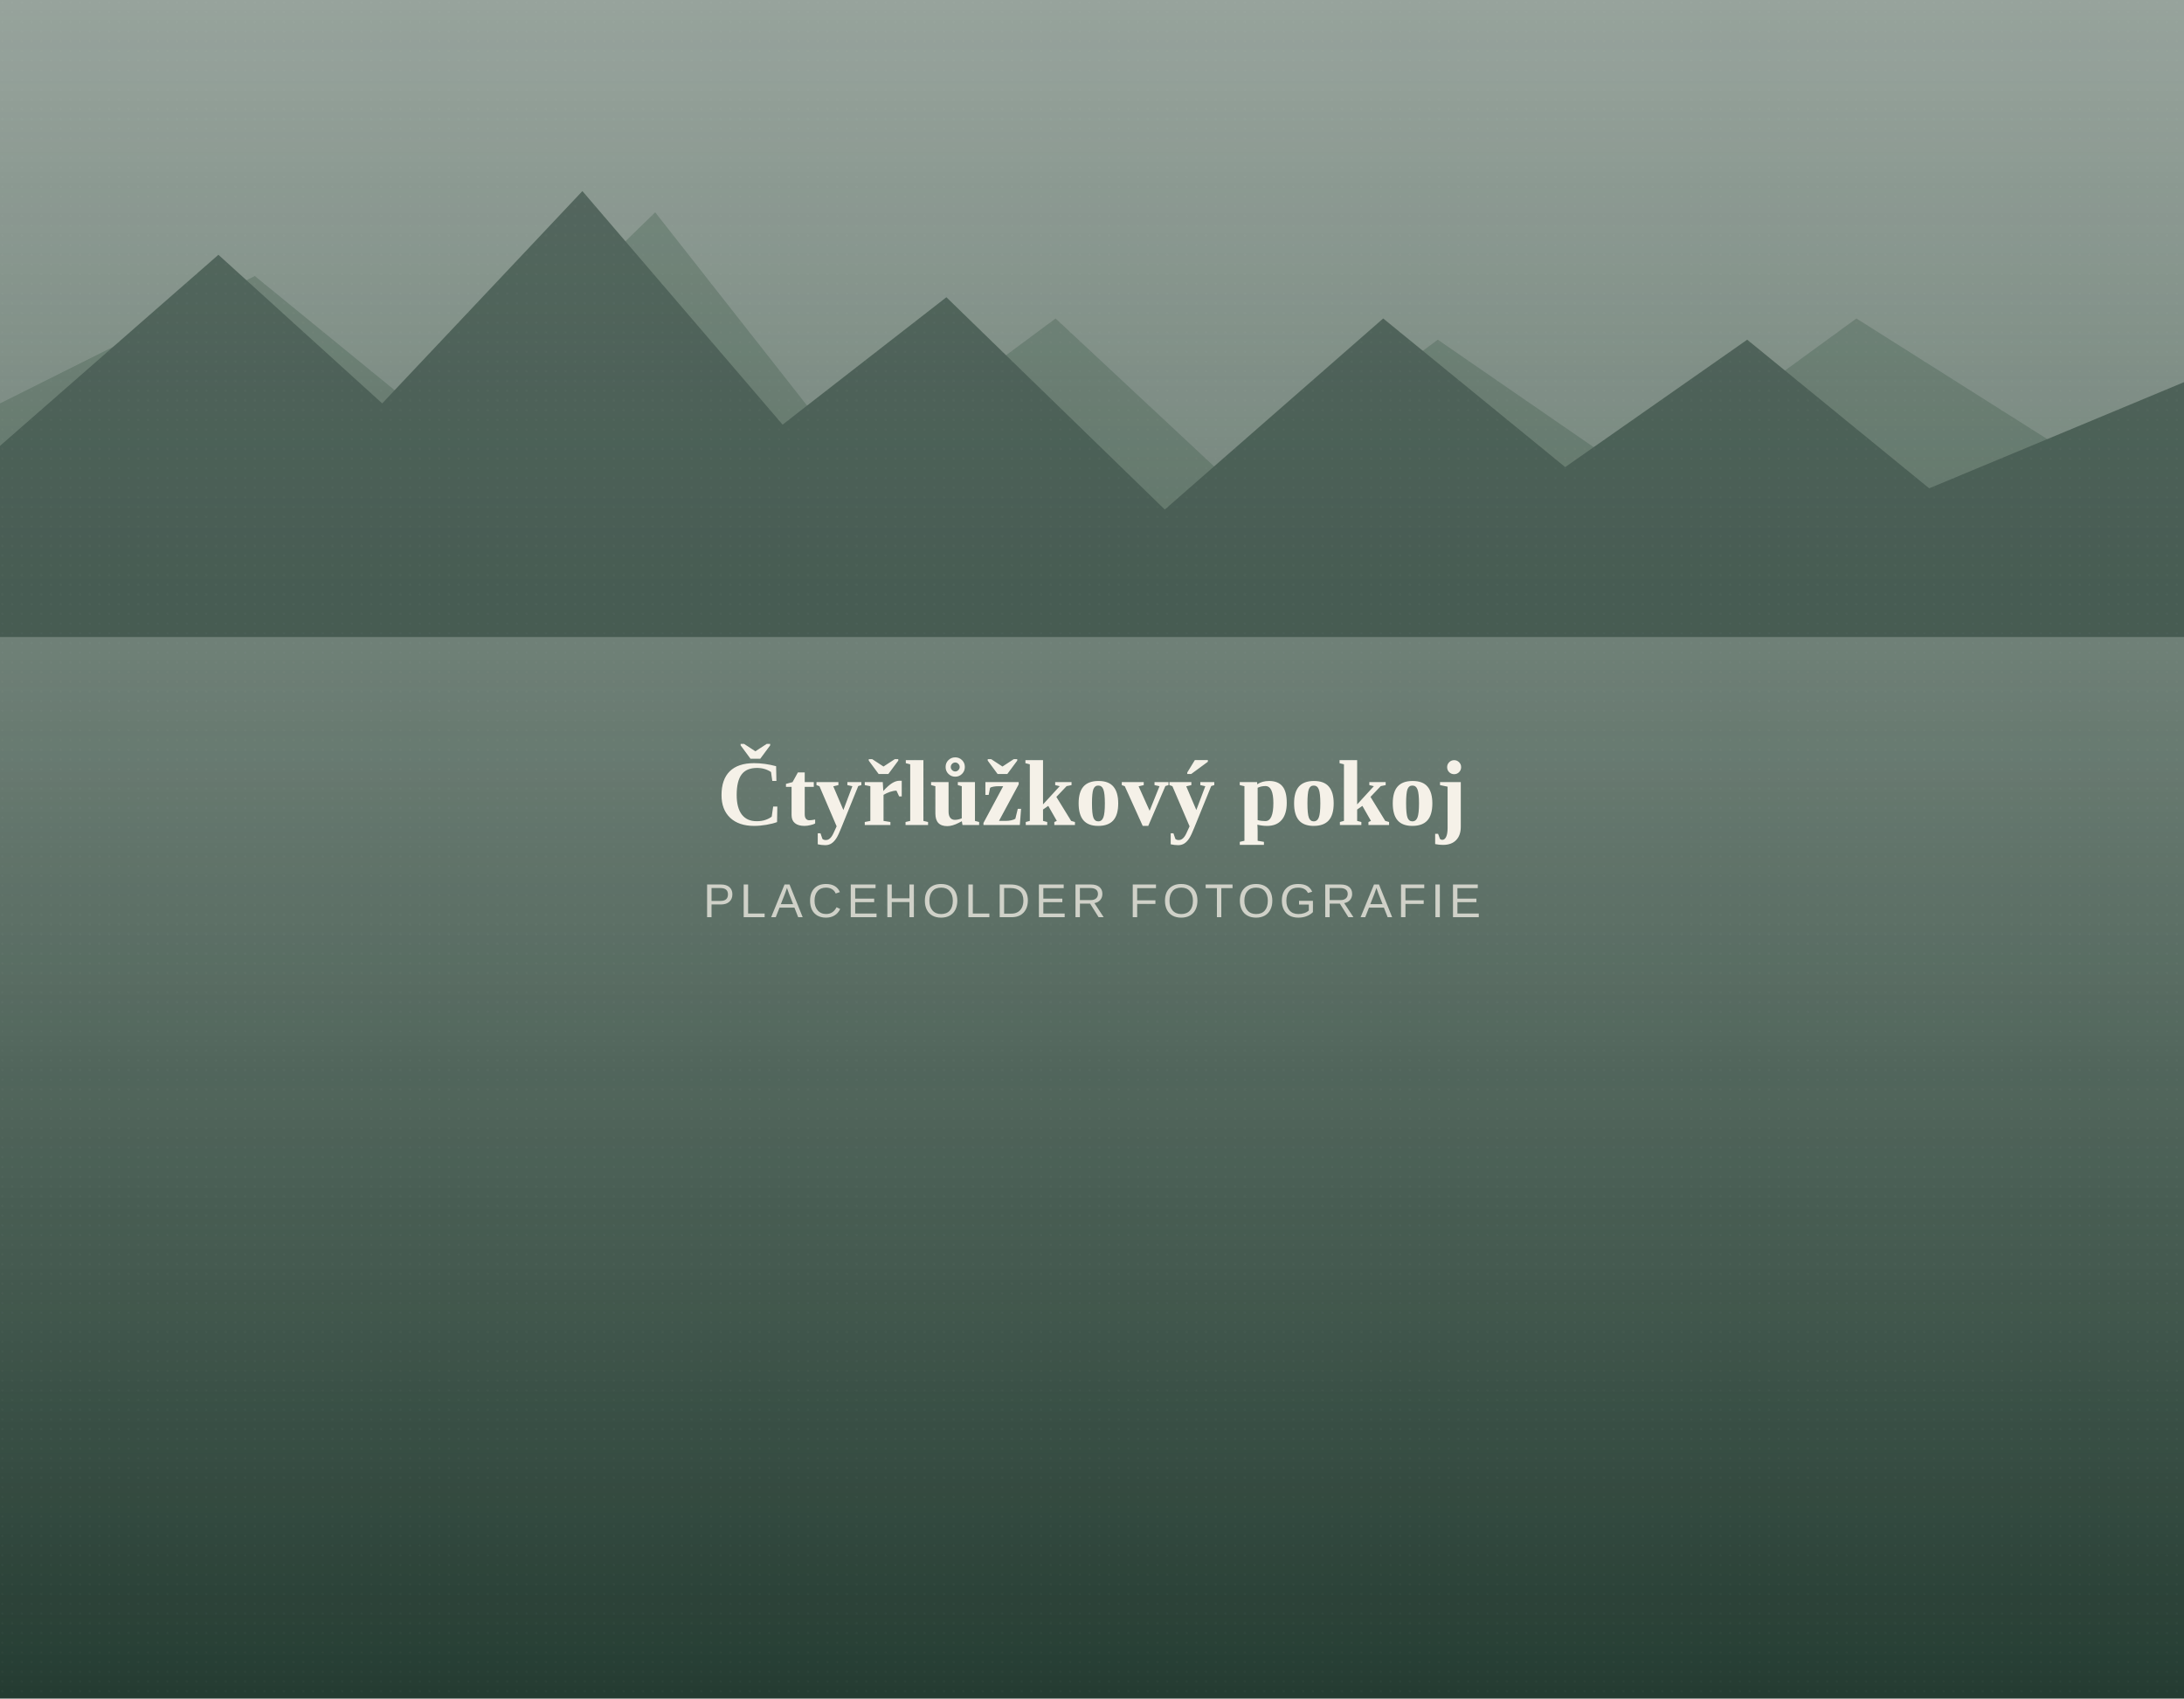
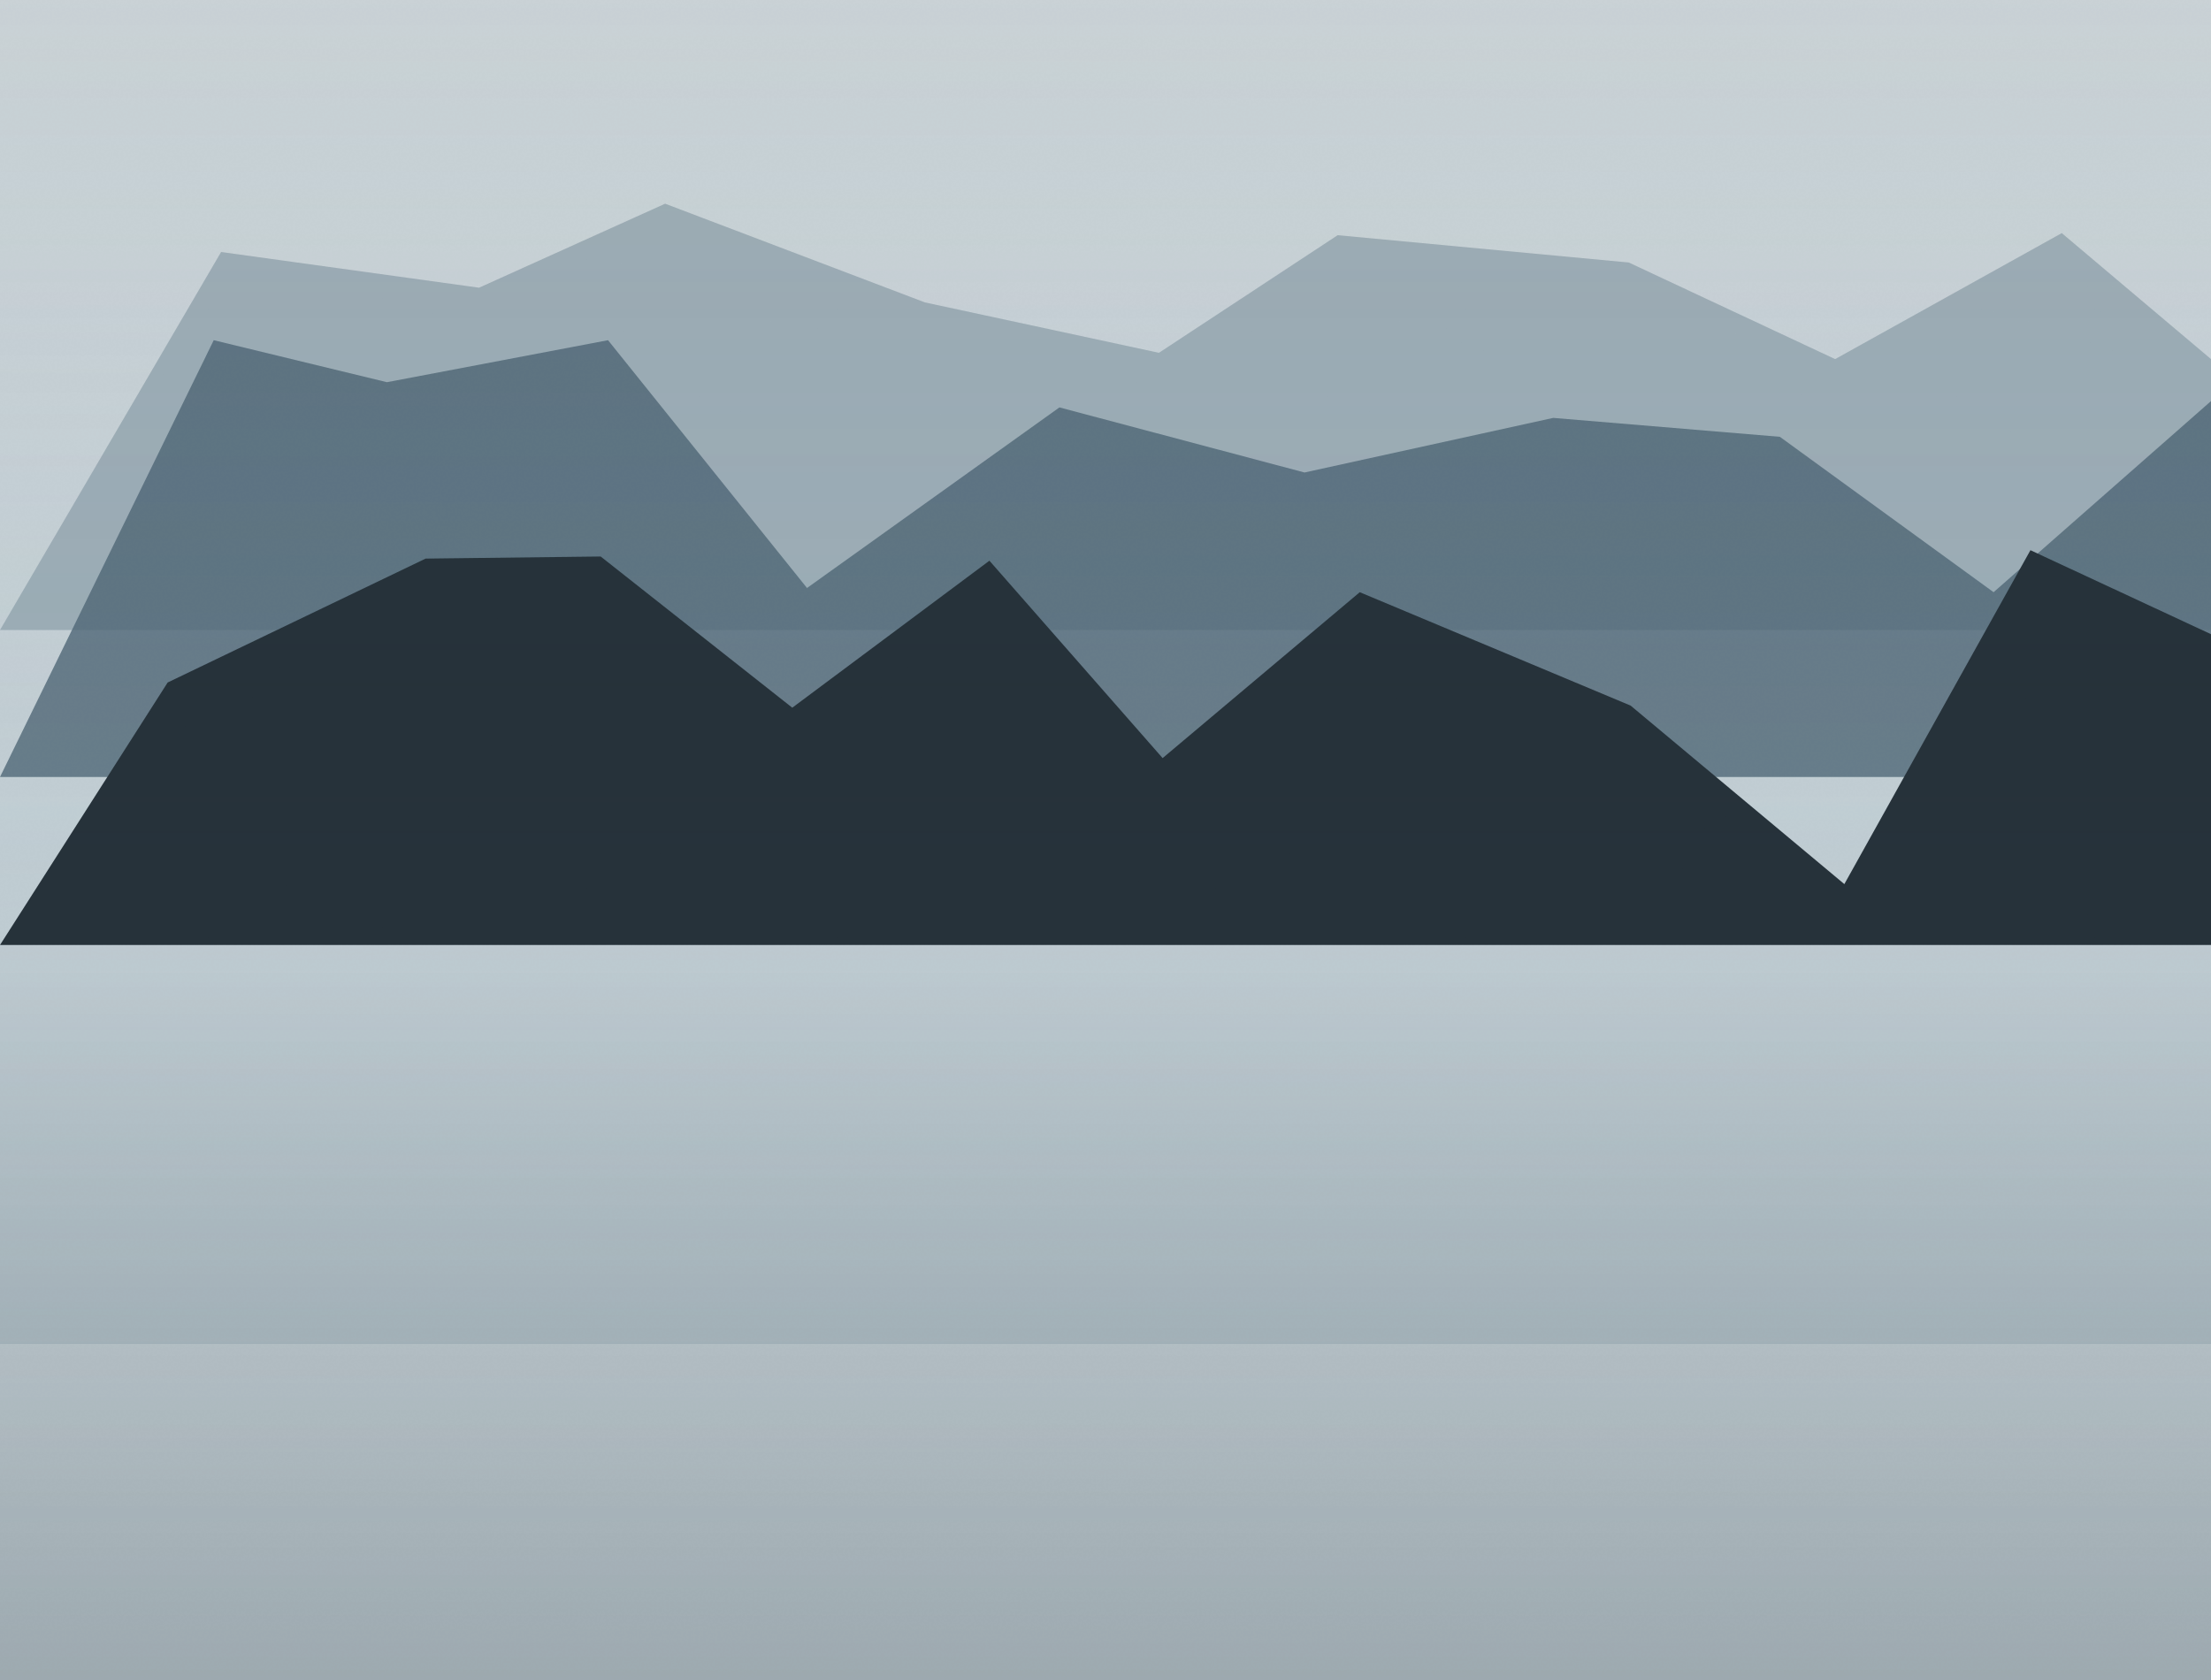
- <svg xmlns="http://www.w3.org/2000/svg" viewBox="0 0 900 700" width="900" height="700" role="img" aria-label="Čtyřlůžkový pokoj">
+ <svg xmlns="http://www.w3.org/2000/svg" viewBox="0 0 1000 760" width="1000" height="760" role="img" aria-label="Čtyřlůžkový pokoj">
  <defs>
-     <linearGradient id="sky-2" x1="0" y1="0" x2="0" y2="1">
-       <stop offset="0%" stop-color="#3F5F4D" stop-opacity="0.35" />
-       <stop offset="100%" stop-color="#274036" />
+     <linearGradient id="sky-4" x1="0" y1="0" x2="0" y2="1">
+       <stop offset="0%" stop-color="#DCE4E8" />
+       <stop offset="100%" stop-color="#A9BAC2" />
    </linearGradient>
-     <pattern id="grain-2" width="4" height="4" patternUnits="userSpaceOnUse">
-       <rect width="4" height="4" fill="transparent" />
-       <circle cx="1" cy="1" r="0.5" fill="#ffffff" opacity="0.03" />
-     </pattern>
+     <linearGradient id="vig-4" x1="0" y1="0" x2="0" y2="1">
+       <stop offset="0%" stop-color="#26323A" stop-opacity="0.10" />
+       <stop offset="55%" stop-color="#26323A" stop-opacity="0" />
+       <stop offset="100%" stop-color="#26323A" stop-opacity="0.22" />
+     </linearGradient>
+     <filter id="grain-4">
+       <feTurbulence type="fractalNoise" baseFrequency="0.9" numOctaves="2" stitchTiles="stitch" result="noise" />
+       <feColorMatrix in="noise" type="matrix" values="0 0 0 0 0  0 0 0 0 0  0 0 0 0 0  0 0 0 0.02 0" />
+     </filter>
  </defs>
-   <rect width="900" height="700" fill="url(#sky-2)" />
-   <g transform="scale(0.75,0.875)" opacity="0.55">
-     <path d="M0,300 L0,190 L140,130 L240,200 L360,100 L470,220 L580,150 L680,230 L790,160 L900,225 L1020,150 L1140,215 L1200,200 L1200,300 Z" fill="#3F5F4D" opacity="0.55" />
-     <path d="M0,300 L0,210 L120,120 L210,190 L320,90 L430,200 L520,140 L640,240 L760,150 L860,220 L960,160 L1060,230 L1200,180 L1200,300 Z" fill="#274036" />
+   <rect width="1000" height="760" fill="url(#sky-4)" />
+   <g transform="scale(0.8333333,0.95)">
+     <path d="M0,300 L120,120 L260,137 L361,97 L502,144 L629,168 L726,112 L884,125 L996,171 L1119,111 L1200,171 L1200,300 Z" fill="#7E93A0" opacity="0.55" />
+     <path d="M0,300 L116,92 L210,112 L330,92 L438,210 L575,124 L708,155 L843,129 L966,138 L1082,212 L1200,121 L1200,300 Z" fill="#516979" opacity="0.8" transform="translate(0,70)" />
+     <path d="M0,300 L91,175 L231,116 L326,115 L430,187 L537,117 L631,211 L738,132 L885,186 L1001,271 L1102,112 L1200,152 L1200,300 Z" fill="#26323A" transform="translate(0,150)" />
+     <rect x="0" y="640" width="1200" height="160" fill="#FFFFFF" opacity="0.25" />
  </g>
-   <rect width="900" height="700" fill="url(#grain-2)" />
-   <rect width="900" height="700" fill="#1c2b23" opacity="0.18" />
-   <g font-family="Georgia, 'Times New Roman', serif" text-anchor="middle">
-     <text x="450.0" y="340.0" font-size="38.5" fill="#F5F1E8" font-weight="600">Čtyřlůžkový pokoj</text>
-     <text x="450.0" y="378.0" font-size="19.6" fill="#F5F1E8" opacity="0.75" font-family="Arial, sans-serif" letter-spacing="2">PLACEHOLDER FOTOGRAFIE</text>
-   </g>
+   <rect width="1000" height="760" filter="url(#grain-4)" opacity="0.6" />
+   <rect width="1000" height="760" fill="url(#vig-4)" />
</svg>
